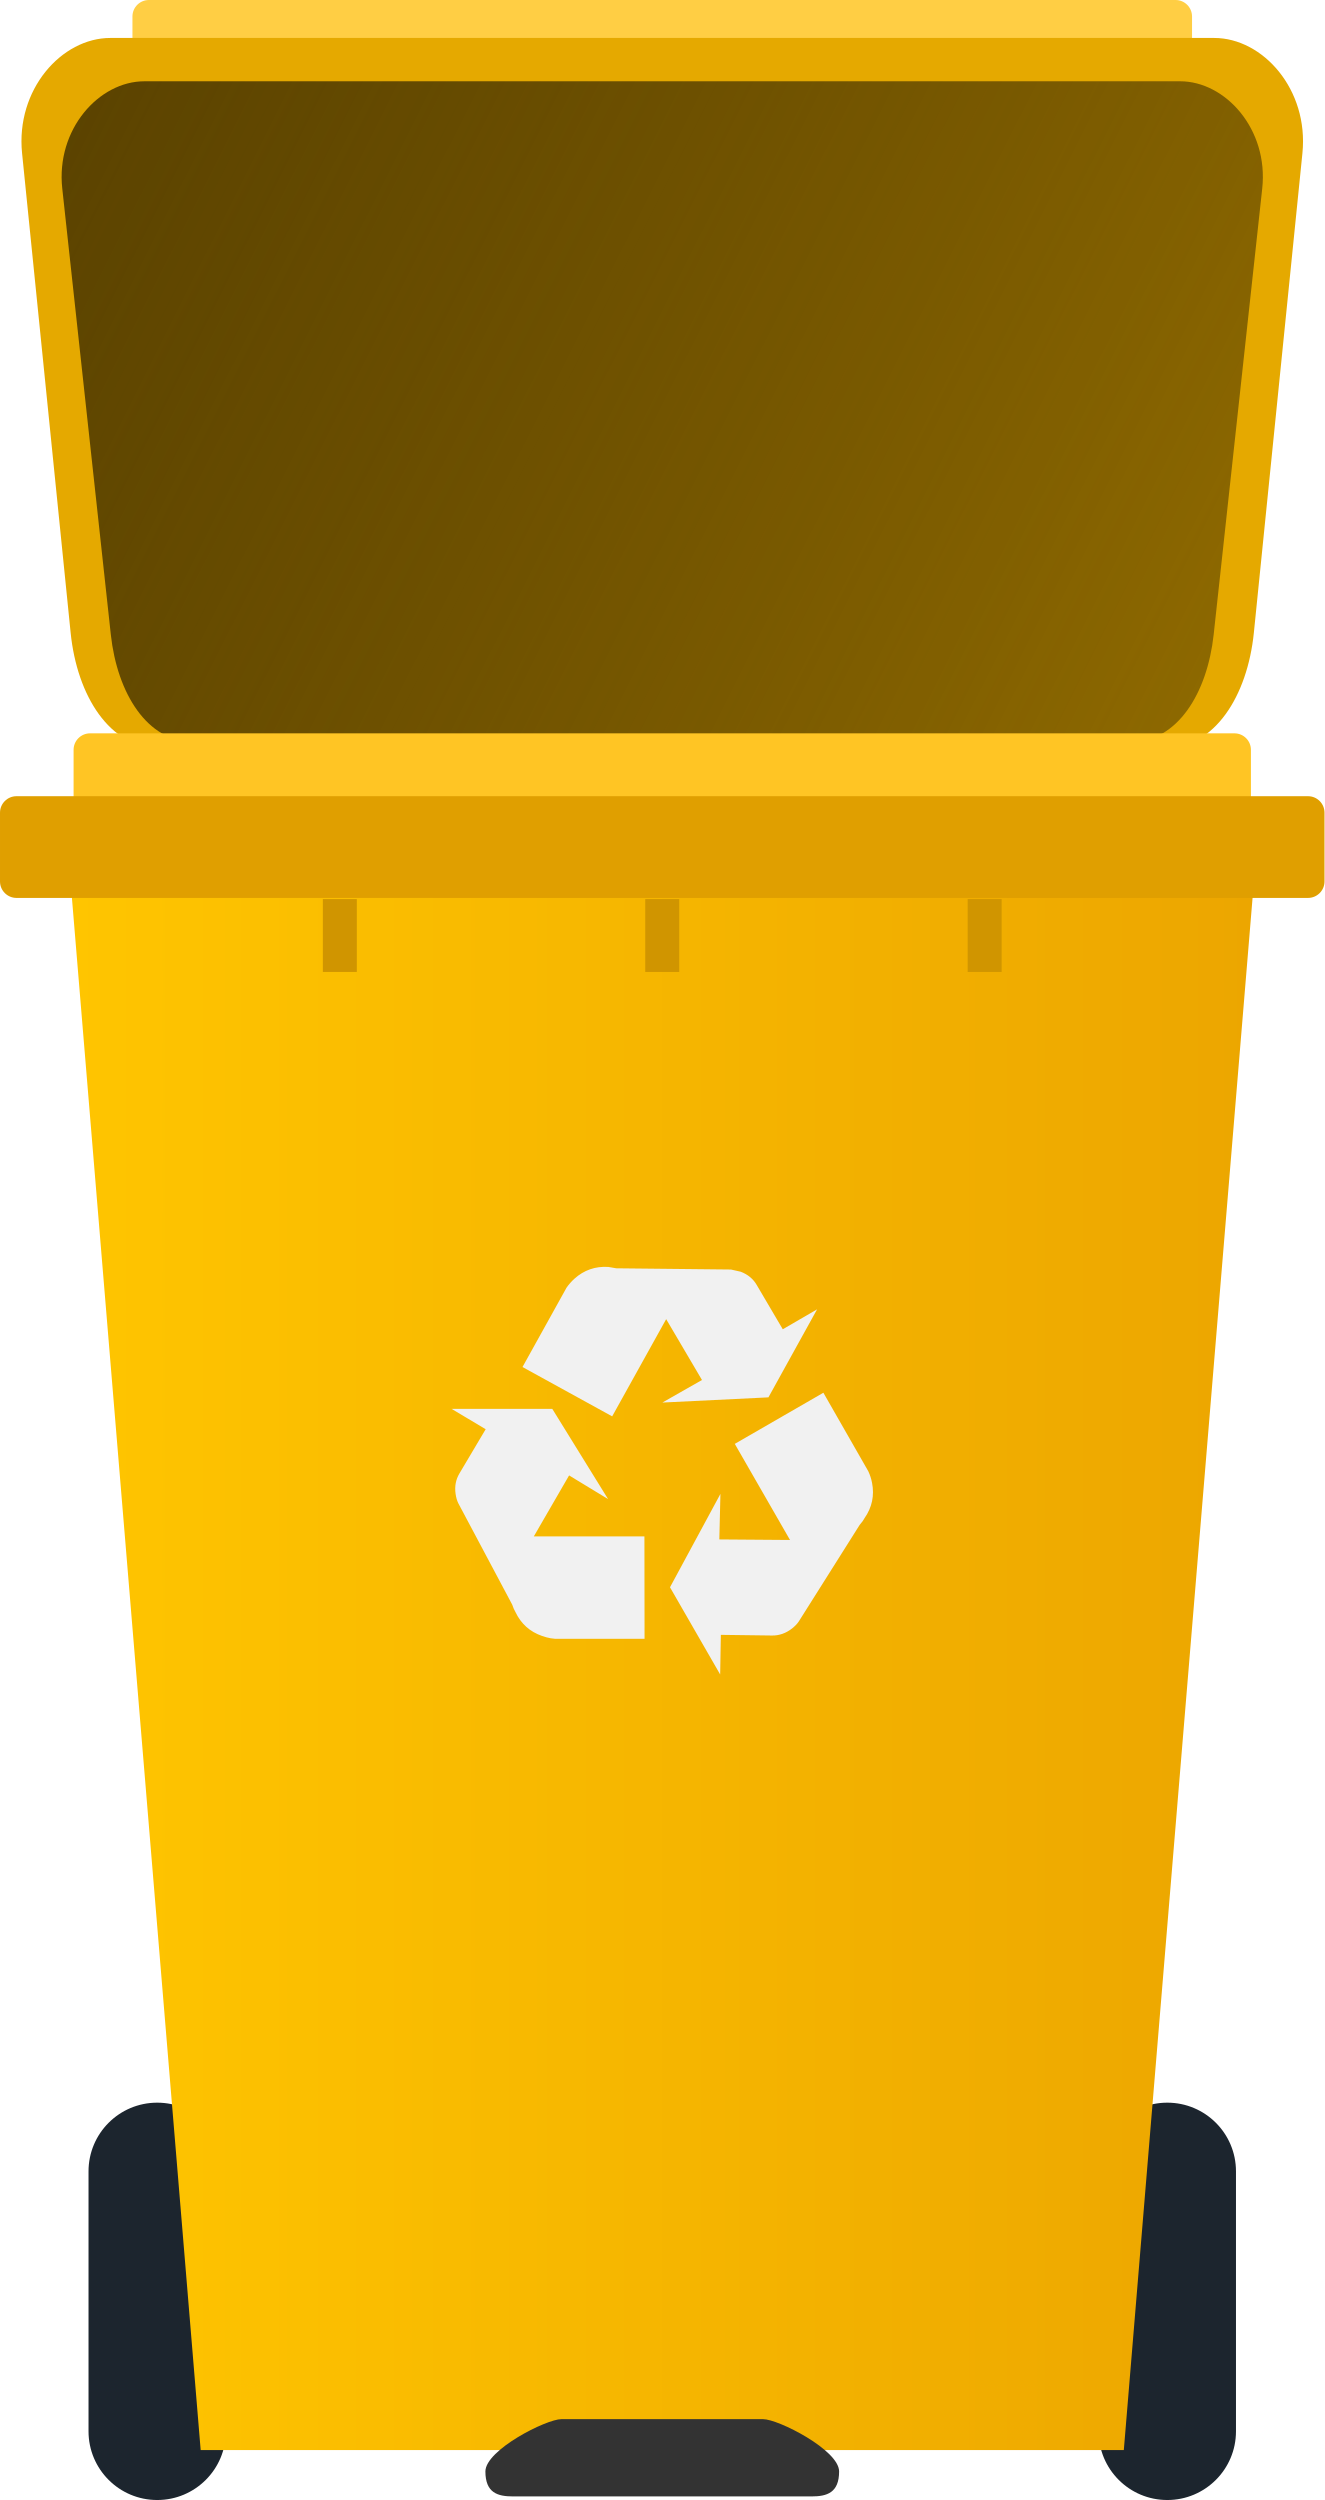
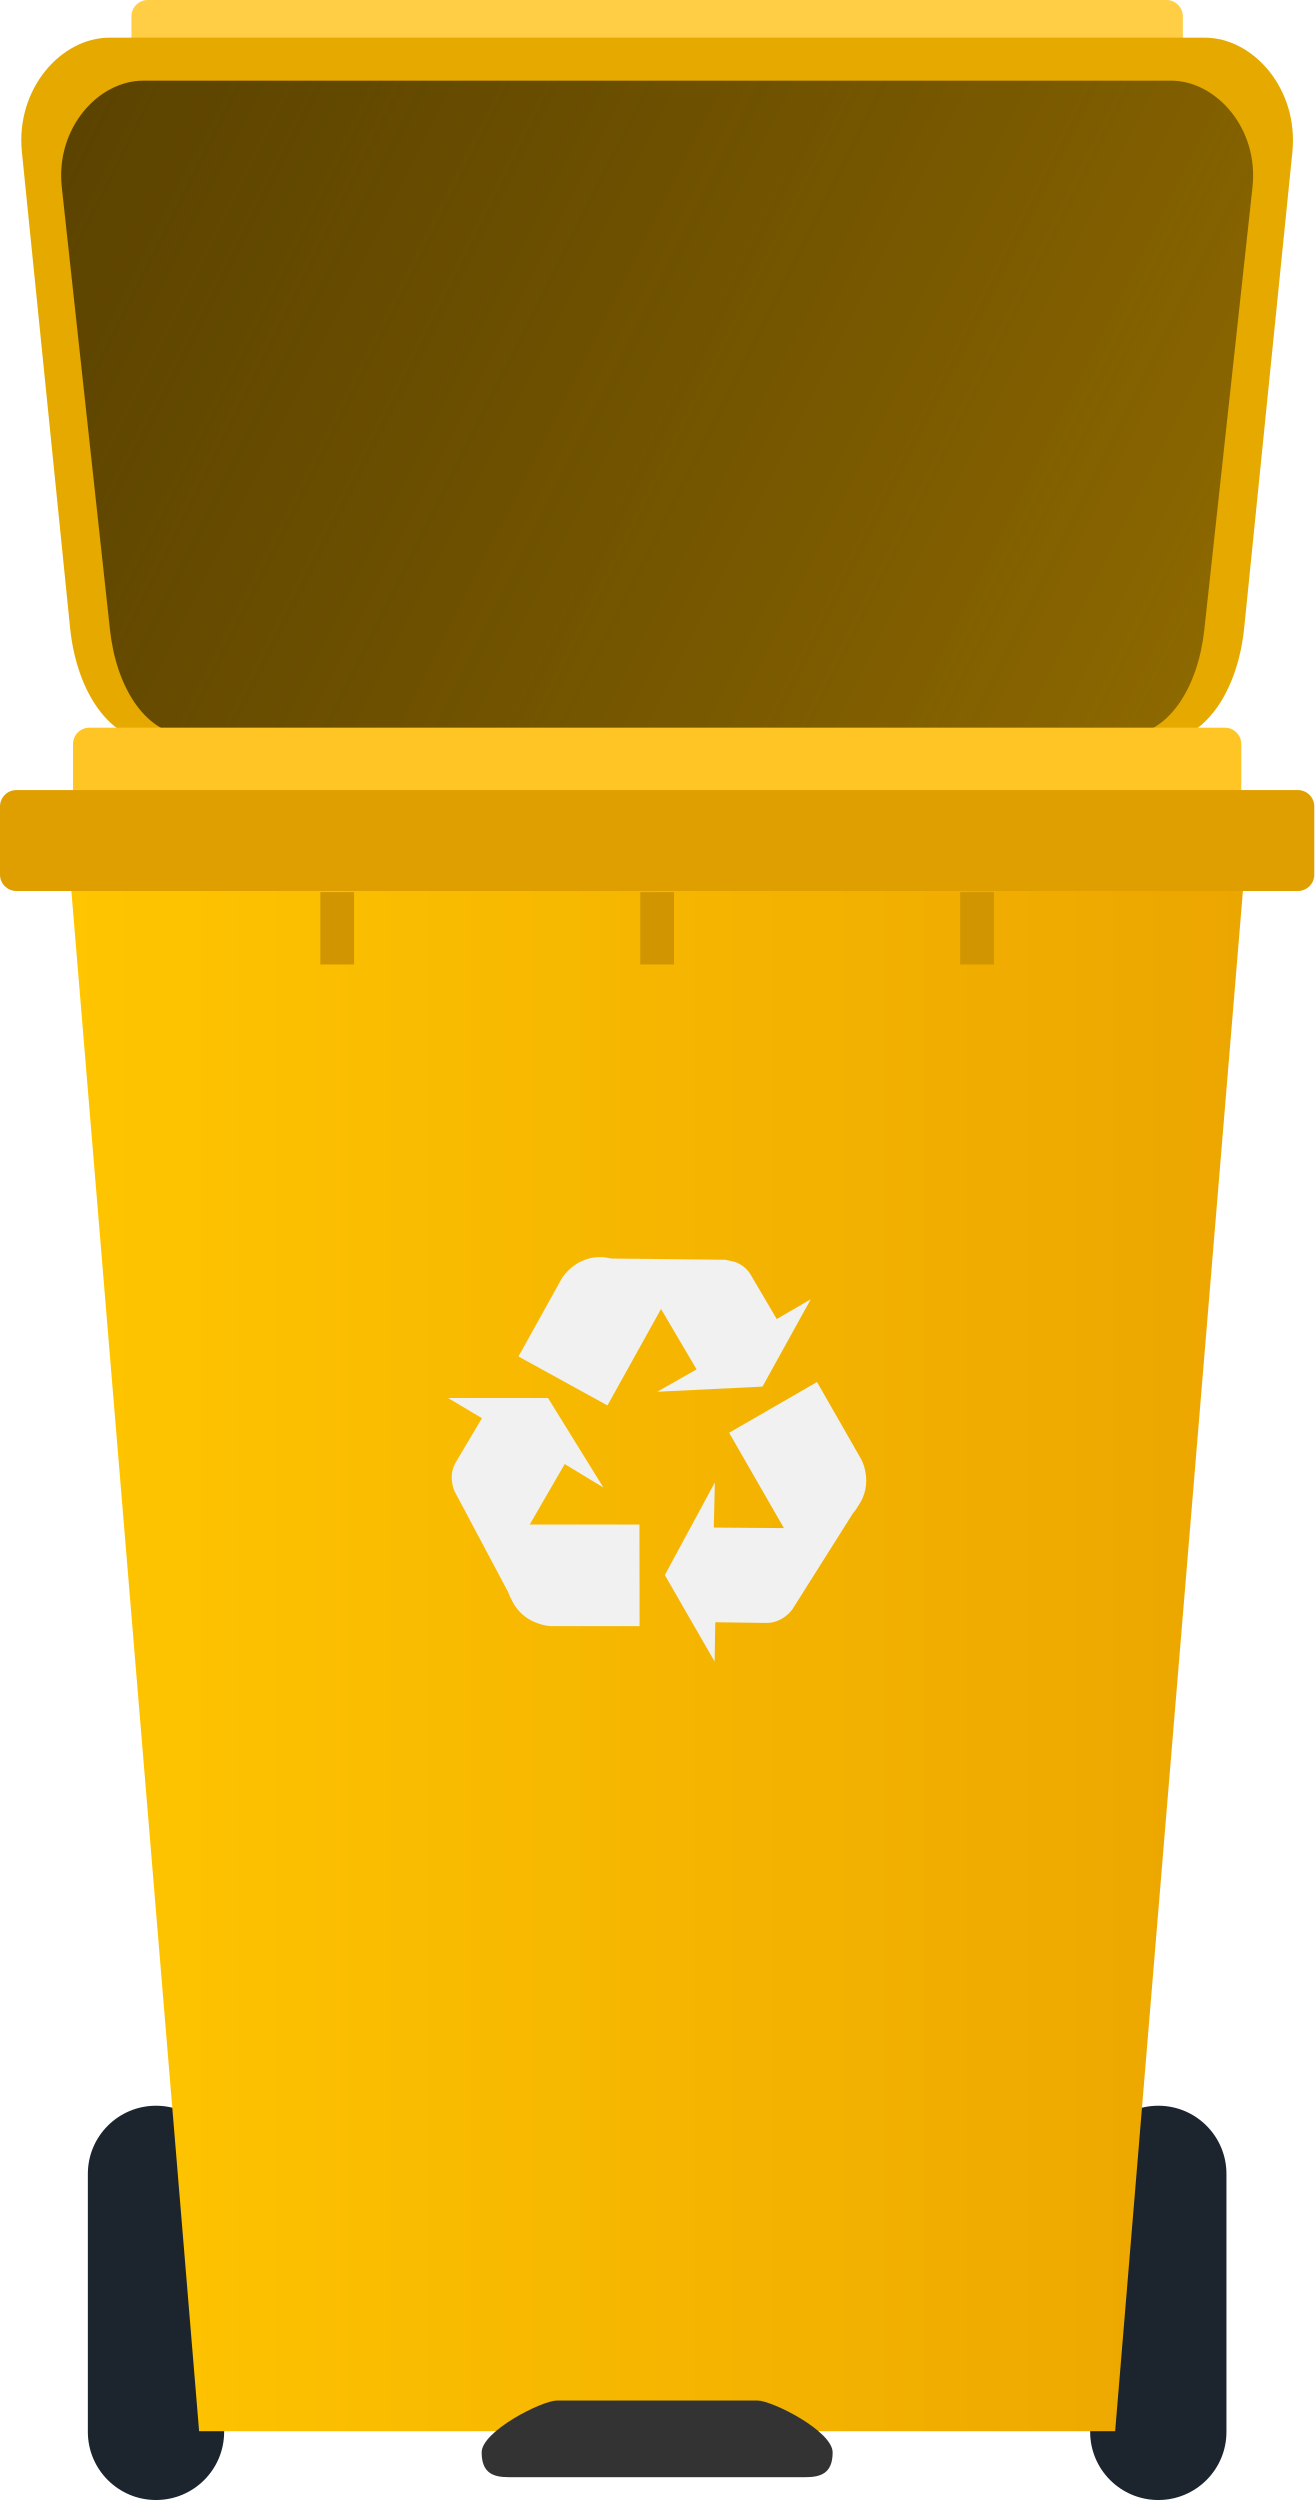
- <svg xmlns="http://www.w3.org/2000/svg" xmlns:xlink="http://www.w3.org/1999/xlink" width="72.163mm" height="136.208mm" viewBox="0 0 72.163 136.208" version="1.1" id="svg2157">
+ <svg xmlns="http://www.w3.org/2000/svg" xmlns:xlink="http://www.w3.org/1999/xlink" width="72.163mm" height="137.266mm" viewBox="0 0 72.163 137.266" version="1.1" id="svg2157">
  <defs id="defs2151">
    <linearGradient xlink:href="#linearGradient1656" id="linearGradient1658" x1="49.484" y1="19.269" x2="161.348" y2="92.072" gradientUnits="userSpaceOnUse" gradientTransform="matrix(1.067495,0,0,1.059562,-5.480705,-1.374628)" />
    <linearGradient id="linearGradient1656">
      <stop style="stop-color:#5a4200;stop-opacity:1" offset="0" id="stop1652" />
      <stop style="stop-color:#140f00;stop-opacity:0" offset="1" id="stop1654" />
    </linearGradient>
-     <linearGradient xlink:href="#linearGradient1479" id="linearGradient9666" gradientUnits="userSpaceOnUse" gradientTransform="translate(-36.87182,7.216277)" x1="48.646" y1="126.714" x2="113.32" y2="126.714" />
+     <linearGradient xlink:href="#linearGradient1479" id="linearGradient9666" gradientUnits="userSpaceOnUse" gradientTransform="translate(70.20806,8.696281)" x1="48.646" y1="126.714" x2="113.32" y2="126.714" />
    <linearGradient id="linearGradient1479">
      <stop id="stop1483" offset="0" style="stop-color:#ffc500;stop-opacity:1;" />
      <stop id="stop1485" offset="1" style="stop-color:#eca600;stop-opacity:1" />
    </linearGradient>
  </defs>
-   <g id="layer1" transform="translate(-88.65076,-63.34235)">
-     <g transform="translate(-26.45909,18.08614)" id="g905">
+   <g id="layer1" transform="translate(-186.0825,-203.8004)">
+     <g transform="translate(70.97263,158.5442)" id="g3383">
      <rect ry="0.899" y="45.256" x="122.326" height="5.542" width="57.73" id="rect1457-5-5-7" style="fill:#ffce44;fill-opacity:1;fill-rule:nonzero;stroke:none;stroke-width:5.097;stroke-miterlimit:4;stroke-dasharray:none;stroke-opacity:1" />
      <g transform="matrix(0.9666667,0,0,1.261473,72.69637,20.57084)" id="g1662">
        <path id="rect1457-0-9" d="m 50.097,21.208 h 62.209 c 2.757,0 5.339,2.234 4.977,4.977 l -2.737,20.711 c -0.363,2.743 -2.22,4.977 -4.977,4.977 H 52.834 c -2.757,0 -4.614,-2.234 -4.977,-4.977 L 45.12,26.185 c -0.363,-2.743 2.22,-4.977 4.977,-4.977 z" style="fill:#e5a900;fill-opacity:1;fill-rule:nonzero;stroke:none;stroke-width:13.406;stroke-miterlimit:4;stroke-dasharray:none;stroke-opacity:1" />
        <path id="rect1457-0-9-7" d="m 52.014,23.079 h 58.374 c 2.565,0 4.992,2.08 4.63,4.63 l -2.737,19.267 c -0.362,2.55 -2.065,4.63 -4.63,4.63 H 54.752 c -2.565,0 -4.268,-2.08 -4.63,-4.63 L 47.385,27.709 c -0.362,-2.55 2.065,-4.63 4.63,-4.63 z" style="fill:url(#linearGradient1658);fill-opacity:1;fill-rule:nonzero;stroke:none;stroke-width:12.517;stroke-miterlimit:4;stroke-dasharray:none;stroke-opacity:1" />
      </g>
      <rect ry="0.899" y="85.211" x="119.119" height="5.542" width="64.145" id="rect1457-5-9" style="fill:#ffc524;fill-opacity:1;fill-rule:nonzero;stroke:none;stroke-width:5.373;stroke-miterlimit:4;stroke-dasharray:none;stroke-opacity:1" />
-       <g transform="translate(107.0799,1.480003)" id="g9433-5">
-         <rect style="fill:#1c252e;fill-opacity:1;fill-rule:nonzero;stroke:none;stroke-width:10;stroke-miterlimit:4;stroke-dasharray:none;stroke-opacity:1" id="rect1440-7" width="7.484" height="21.649" x="67.886" y="158.336" ry="3.742" />
-         <rect style="fill:#1c252e;fill-opacity:1;fill-rule:nonzero;stroke:none;stroke-width:10;stroke-miterlimit:4;stroke-dasharray:none;stroke-opacity:1" id="rect1440-3-0" width="7.484" height="21.649" x="12.853" y="158.336" ry="3.742" />
-         <path style="fill:url(#linearGradient9666);fill-opacity:1;fill-rule:nonzero;stroke:none;stroke-width:8.557;stroke-miterlimit:4;stroke-dasharray:none;stroke-opacity:1" d="m 11.774,90.597 h 64.674 l -7.189,86.666 H 18.963 Z" id="rect1436-3" />
-       </g>
+       <rect ry="3.742" y="160.874" x="174.966" height="21.649" width="7.484" id="rect1440-7" style="fill:#1c252e;fill-opacity:1;fill-rule:nonzero;stroke:none;stroke-width:10;stroke-miterlimit:4;stroke-dasharray:none;stroke-opacity:1" />
+       <rect ry="3.742" y="160.874" x="119.933" height="21.649" width="7.484" id="rect1440-3-0" style="fill:#1c252e;fill-opacity:1;fill-rule:nonzero;stroke:none;stroke-width:10;stroke-miterlimit:4;stroke-dasharray:none;stroke-opacity:1" />
+       <path id="rect1436-3" d="m 118.854,92.077 h 64.674 l -7.189,86.666 h -50.297 z" style="fill:url(#linearGradient9666);fill-opacity:1;fill-rule:nonzero;stroke:none;stroke-width:8.557;stroke-miterlimit:4;stroke-dasharray:none;stroke-opacity:1" />
      <path id="rect9504-4" d="m 145.699,177.059 h 10.985 c 0.829,0 4.143,1.683 4.143,2.849 0,1.166 -0.668,1.361 -1.497,1.361 h -16.277 c -0.829,0 -1.497,-0.195 -1.497,-1.361 0,-1.166 3.313,-2.849 4.143,-2.849 z" style="fill:#333333;fill-opacity:1;fill-rule:nonzero;stroke:none;stroke-width:0;stroke-miterlimit:4;stroke-dasharray:none;stroke-opacity:1" />
      <rect ry="0.899" y="88.636" x="115.11" height="5.542" width="72.163" id="rect1457-53" style="fill:#e09f00;fill-opacity:1;fill-rule:nonzero;stroke:none;stroke-width:5.699;stroke-miterlimit:4;stroke-dasharray:none;stroke-opacity:1" />
      <path d="m 162.622,126.045 c 0.134,0.695 0,1.333 -0.402,1.914 -0.065,0.119 -0.151,0.241 -0.261,0.365 -0.01,0.01 -0.017,0.02 -0.022,0.03 l -3.307,5.244 c -0.085,0.129 -0.209,0.258 -0.372,0.387 -0.333,0.258 -0.695,0.385 -1.088,0.38 l -2.786,-0.037 -0.037,2.16 -2.734,-4.752 2.748,-5.087 -0.06,2.48 3.851,0.03 -3.009,-5.236 4.827,-2.786 2.45,4.283 c 0.094,0.203 0.162,0.412 0.201,0.626 z m -19.045,-6.309 2.398,-4.32 c 0.124,-0.179 0.268,-0.343 0.432,-0.492 0.526,-0.472 1.142,-0.685 1.847,-0.641 l 0.432,0.074 6.249,0.067 0.529,0.119 c 0.392,0.149 0.685,0.392 0.879,0.73 l 1.415,2.406 1.87,-1.087 -2.652,4.797 -5.78,0.283 2.16,-1.229 -1.951,-3.315 -2.942,5.296 z m -3.866,2.279 H 145.2 l 3.039,4.916 -2.123,-1.289 -1.922,3.322 h 6.026 l 0.007,5.579 h -4.678 c -0.273,0.015 -0.576,-0.037 -0.909,-0.156 -0.66,-0.229 -1.142,-0.661 -1.445,-1.296 -0.069,-0.119 -0.129,-0.256 -0.179,-0.41 l -2.935,-5.519 c -0.07,-0.139 -0.119,-0.31 -0.149,-0.514 -0.06,-0.412 0.012,-0.787 0.216,-1.125 l 1.423,-2.399 z" id="path826-1" style="clip-rule:evenodd;fill:#f1f1f1;fill-opacity:1;fill-rule:evenodd;stroke-width:0.149" />
      <rect ry="0" y="94.242" x="132.699" height="3.969" width="1.852" id="rect1723-5" style="fill:#d09500;fill-opacity:1;fill-rule:nonzero;stroke:none;stroke-width:5.423;stroke-miterlimit:4;stroke-dasharray:none;stroke-opacity:1" />
      <rect ry="0" y="94.242" x="167.831" height="3.969" width="1.852" id="rect1723-3-9" style="fill:#d09500;fill-opacity:1;fill-rule:nonzero;stroke:none;stroke-width:5.423;stroke-miterlimit:4;stroke-dasharray:none;stroke-opacity:1" />
      <rect ry="0" y="94.242" x="150.265" height="3.969" width="1.852" id="rect1723-6-5" style="fill:#d09500;fill-opacity:1;fill-rule:nonzero;stroke:none;stroke-width:5.423;stroke-miterlimit:4;stroke-dasharray:none;stroke-opacity:1" />
    </g>
  </g>
</svg>
